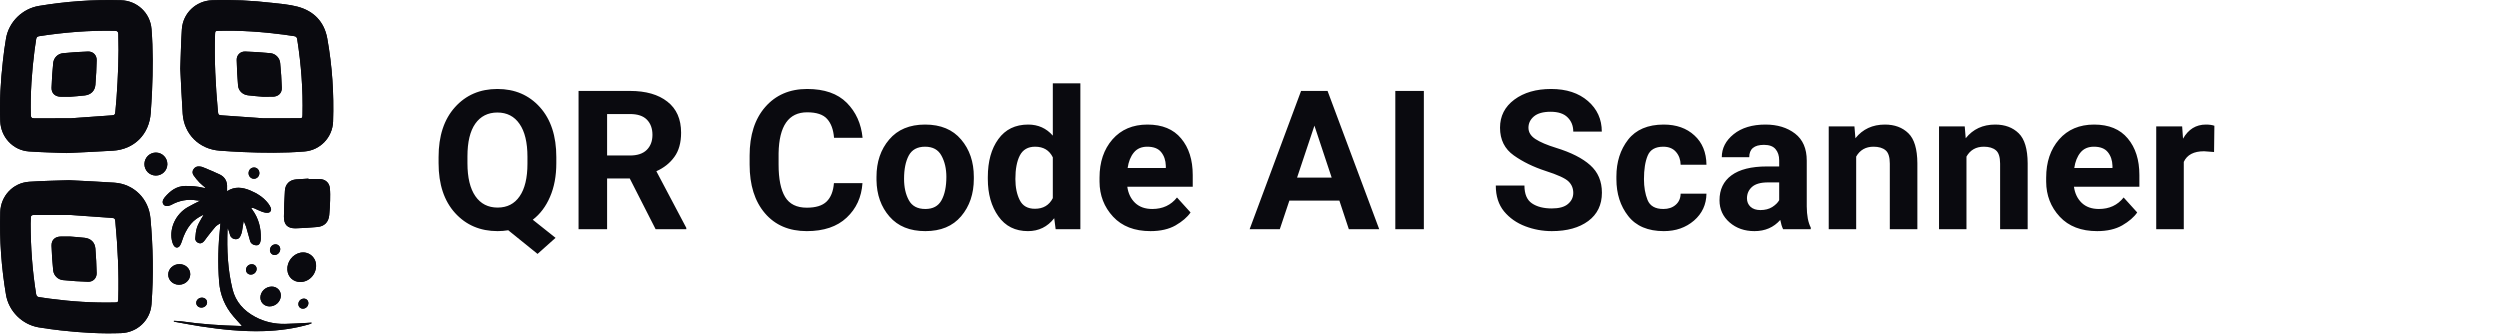
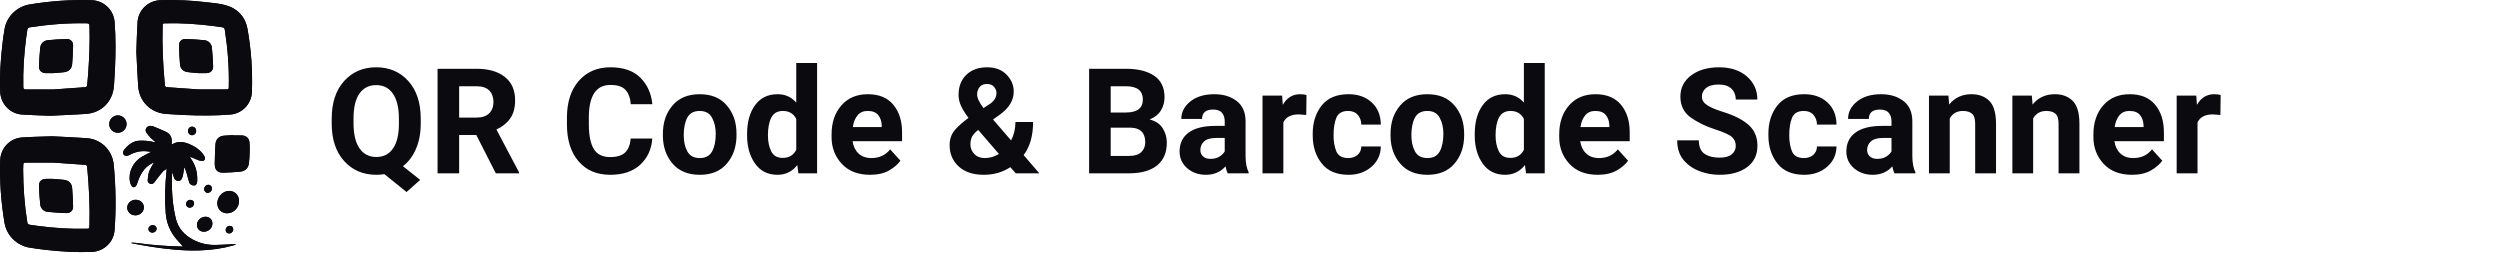
- <svg xmlns="http://www.w3.org/2000/svg" viewBox="0 0 360 48" fill="#0A0A0F">
+ <svg xmlns="http://www.w3.org/2000/svg" viewBox="0 0 476 48" fill="#0A0A0F">
  <g>
    <g>
      <g>
        <path d="M27.396 39.508C27.408 38.693 26.721 38.039 25.85 38.034C24.965 38.028 24.231 38.701 24.223 39.526C24.214 40.34 24.9 40.995 25.769 41.002C26.648 41.01 27.385 40.334 27.395 39.508L27.396 39.508Z" />
        <path d="M37.351 24.933C37.354 24.482 37.025 24.127 36.597 24.118C36.153 24.109 35.802 24.462 35.795 24.926C35.788 25.368 36.126 25.733 36.552 25.742C36.99 25.753 37.349 25.39 37.352 24.933H37.351Z" />
        <path d="M29.82 43.546C29.82 43.157 29.495 42.86 29.07 42.863C28.635 42.866 28.27 43.193 28.259 43.591C28.249 43.979 28.573 44.289 28.993 44.294C29.442 44.299 29.819 43.958 29.82 43.547V43.546Z" />
        <path d="M44.286 46.491C43.206 46.543 42.126 46.622 41.046 46.641C39.537 46.668 38.104 46.354 36.757 45.636C35.096 44.75 33.925 43.467 33.474 41.62C32.788 38.814 32.659 35.955 32.76 33.078C32.763 33.001 32.792 32.924 32.81 32.846C32.956 33.195 33.024 33.544 33.137 33.877C33.259 34.234 33.602 34.45 33.965 34.447C34.326 34.444 34.532 34.23 34.652 33.916C34.722 33.733 34.804 33.551 34.84 33.361C34.931 32.873 35 32.382 35.089 31.825C35.22 32.131 35.36 32.391 35.444 32.669C35.649 33.351 35.817 34.044 36.024 34.727C36.14 35.111 36.586 35.353 37.019 35.312C37.297 35.286 37.48 35.031 37.539 34.588C37.547 34.519 37.554 34.45 37.556 34.381C37.605 32.862 37.252 31.46 36.346 30.218C36.277 30.124 36.216 30.023 36.15 29.926C36.353 29.911 36.507 29.949 36.65 30.011C37.03 30.175 37.398 30.374 37.786 30.511C38.038 30.6 38.325 30.658 38.587 30.633C38.95 30.599 39.129 30.248 38.984 29.911C38.886 29.682 38.754 29.458 38.598 29.262C37.923 28.41 37.034 27.844 36.044 27.431C34.927 26.965 33.809 26.813 32.724 27.52C32.709 27.495 32.698 27.485 32.698 27.476C32.696 27.327 32.686 27.177 32.696 27.029C32.755 26.155 32.408 25.49 31.62 25.113C30.812 24.727 29.978 24.395 29.151 24.05C29.027 23.998 28.882 23.991 28.745 23.973C28.381 23.923 28.093 24.049 27.877 24.35C27.658 24.656 27.692 24.979 27.883 25.256C28.136 25.622 28.426 25.969 28.735 26.289C29 26.566 29.314 26.797 29.607 27.048C29.473 27.083 29.365 27.064 29.26 27.038C28.416 26.835 27.564 26.765 26.693 26.777C25.389 26.794 24.5 27.5 23.718 28.419C23.398 28.796 23.348 29.181 23.532 29.428C23.738 29.705 24.102 29.744 24.575 29.542C24.596 29.533 24.618 29.524 24.638 29.513C25.796 28.871 27.025 28.63 28.337 28.856C28.493 28.883 28.653 28.88 28.841 28.894C28.19 29.231 27.572 29.514 26.99 29.859C25.334 30.84 24.41 32.773 24.736 34.547C24.787 34.825 24.879 35.113 25.026 35.351C25.275 35.755 25.695 35.735 25.936 35.327C26.052 35.131 26.136 34.911 26.205 34.693C26.488 33.795 26.887 32.96 27.494 32.232C27.968 31.663 28.572 31.277 29.223 30.957C29.246 30.978 29.269 30.998 29.293 31.019C29.231 31.11 29.158 31.196 29.107 31.293C28.854 31.769 28.541 32.226 28.375 32.731C28.208 33.235 28.159 33.785 28.121 34.319C28.098 34.655 28.325 34.905 28.653 35.008C28.957 35.103 29.192 34.941 29.383 34.728C29.535 34.557 29.652 34.355 29.795 34.175C30.2 33.66 30.594 33.136 31.025 32.645C31.195 32.451 31.452 32.334 31.742 32.133C31.727 32.35 31.723 32.452 31.712 32.552C31.421 35.226 31.346 37.903 31.554 40.586C31.7 42.459 32.386 44.114 33.605 45.544C33.995 46.003 34.41 46.443 34.838 46.917C34.757 46.926 34.694 46.941 34.632 46.94C31.787 46.873 28.952 46.677 26.135 46.27C25.775 46.218 25.406 46.22 25.042 46.196C25.04 46.229 25.038 46.264 25.036 46.298C25.157 46.325 25.277 46.359 25.4 46.38C26.545 46.583 27.686 46.804 28.835 46.981C31.877 47.449 34.93 47.774 38.016 47.676C40.199 47.607 42.35 47.314 44.454 46.716C44.599 46.675 44.736 46.601 44.876 46.542C44.868 46.514 44.861 46.485 44.854 46.456C44.666 46.467 44.477 46.48 44.289 46.489L44.286 46.491Z" />
        <path d="M12.68 7.422C11.475 7.459 10.269 7.538 9.07 7.661C8.323 7.736 7.738 8.323 7.662 9.071C7.54 10.258 7.459 11.453 7.424 12.646C7.401 13.433 7.949 13.918 8.741 13.928C9.19 13.933 9.638 13.928 10.129 13.928C10.799 13.871 11.511 13.83 12.218 13.742C13.088 13.635 13.664 13.085 13.738 12.214C13.839 11.035 13.893 9.85 13.92 8.668C13.936 7.942 13.406 7.4 12.68 7.422ZM12.68 7.422C11.475 7.459 10.269 7.538 9.07 7.661C8.323 7.736 7.738 8.323 7.662 9.071C7.54 10.258 7.459 11.453 7.424 12.646C7.401 13.433 7.949 13.918 8.741 13.928C9.19 13.933 9.638 13.928 10.129 13.928C10.799 13.871 11.511 13.83 12.218 13.742C13.088 13.635 13.664 13.085 13.738 12.214C13.839 11.035 13.893 9.85 13.92 8.668C13.936 7.942 13.406 7.4 12.68 7.422ZM21.818 4.181C21.634 1.864 19.752 0.101 17.413 0.033C13.456 -0.081 9.523 0.201 5.62 0.85C3.223 1.25 1.3 3.13 0.873 5.501C0.676 6.598 0.538 7.707 0.414 8.816C0.092 11.69 -0.08 14.573 0.036 17.466C0.129 19.77 1.881 21.644 4.17 21.807C5.948 21.933 7.733 21.963 9.608 22.038C11.772 21.93 14.025 21.839 16.276 21.698C19.344 21.506 21.497 19.33 21.707 16.255C21.779 15.198 21.848 14.142 21.895 13.084C22.023 10.115 22.053 7.146 21.818 4.181ZM16.78 14.141C16.735 14.771 16.676 15.401 16.616 16.031C16.567 16.529 16.522 16.582 16.035 16.617C13.844 16.777 11.652 16.928 10.167 17.033C7.938 17.033 6.42 17.026 4.903 17.038C4.555 17.041 4.447 16.905 4.439 16.567C4.361 13.43 4.578 10.312 4.978 7.204C5.047 6.68 5.14 6.158 5.208 5.634C5.241 5.376 5.378 5.249 5.626 5.211C9.249 4.652 12.891 4.356 16.559 4.437C16.89 4.445 17.025 4.548 17.037 4.898C17.137 7.984 16.993 11.063 16.78 14.141ZM12.68 7.422C11.475 7.459 10.269 7.538 9.07 7.661C8.323 7.736 7.738 8.323 7.662 9.071C7.54 10.258 7.459 11.453 7.424 12.646C7.401 13.433 7.949 13.918 8.741 13.928C9.19 13.933 9.638 13.928 10.129 13.928C10.799 13.871 11.511 13.83 12.218 13.742C13.088 13.635 13.664 13.085 13.738 12.214C13.839 11.035 13.893 9.85 13.92 8.668C13.936 7.942 13.406 7.4 12.68 7.422ZM12.68 7.422C11.475 7.459 10.269 7.538 9.07 7.661C8.323 7.736 7.738 8.323 7.662 9.071C7.54 10.258 7.459 11.453 7.424 12.646C7.401 13.433 7.949 13.918 8.741 13.928C9.19 13.933 9.638 13.928 10.129 13.928C10.799 13.871 11.511 13.83 12.218 13.742C13.088 13.635 13.664 13.085 13.738 12.214C13.839 11.035 13.893 9.85 13.92 8.668C13.936 7.942 13.406 7.4 12.68 7.422ZM12.68 7.422C11.475 7.459 10.269 7.538 9.07 7.661C8.323 7.736 7.738 8.323 7.662 9.071C7.54 10.258 7.459 11.453 7.424 12.646C7.401 13.433 7.949 13.918 8.741 13.928C9.19 13.933 9.638 13.928 10.129 13.928C10.799 13.871 11.511 13.83 12.218 13.742C13.088 13.635 13.664 13.085 13.738 12.214C13.839 11.035 13.893 9.85 13.92 8.668C13.936 7.942 13.406 7.4 12.68 7.422Z" />
        <path d="M24.1 23.652C24.114 22.733 23.364 21.969 22.448 21.969C21.546 21.969 20.804 22.712 20.797 23.619C20.791 24.531 21.518 25.27 22.43 25.277C23.343 25.285 24.085 24.562 24.1 23.651V23.652Z" />
        <path d="M13.734 35.775C13.835 36.955 13.889 38.139 13.917 39.322C13.934 40.049 13.402 40.596 12.68 40.573C11.474 40.535 10.268 40.457 9.068 40.335C8.326 40.26 7.733 39.663 7.658 38.925C7.538 37.748 7.454 36.565 7.421 35.382C7.397 34.546 7.933 34.07 8.77 34.062C9.207 34.059 9.644 34.062 10.117 34.062C10.793 34.12 11.506 34.161 12.214 34.247C13.081 34.352 13.658 34.903 13.734 35.775Z" />
        <path d="M21.667 31.439C21.405 28.585 19.254 26.495 16.461 26.302C14.304 26.152 12.142 26.067 9.935 25.951C8.046 26.02 6.111 26.04 4.184 26.174C1.868 26.336 0.11 28.216 0.037 30.536C-0.089 34.529 0.197 38.496 0.861 42.433C1.265 44.828 3.201 46.742 5.589 47.141C6.655 47.32 7.728 47.46 8.801 47.582C11.674 47.908 14.556 48.075 17.45 47.967C19.762 47.88 21.644 46.124 21.816 43.82C22.123 39.69 22.044 35.559 21.667 31.439ZM17.029 43.076C17.017 43.5 16.973 43.542 16.544 43.553C13.419 43.626 10.309 43.425 7.212 43.013C6.688 42.944 6.166 42.857 5.642 42.788C5.375 42.753 5.246 42.622 5.202 42.349C4.659 38.989 4.419 35.606 4.41 32.206C4.41 31.918 4.443 31.631 4.44 31.343C4.437 31.06 4.57 30.957 4.841 30.957C6.394 30.962 7.948 30.96 10.222 30.96C11.686 31.062 13.867 31.213 16.047 31.373C16.52 31.408 16.568 31.466 16.612 31.938C16.956 35.643 17.141 39.354 17.029 43.076Z" />
        <path d="M39.709 35.184C39.273 35.164 38.901 35.514 38.874 35.97C38.85 36.372 39.131 36.702 39.514 36.718C39.942 36.736 40.322 36.378 40.351 35.928C40.378 35.528 40.095 35.201 39.709 35.184Z" />
        <path d="M40.345 9.076C40.464 10.264 40.544 11.458 40.58 12.653C40.603 13.421 40.059 13.91 39.288 13.924C38.828 13.931 38.367 13.926 37.825 13.926C37.172 13.865 36.437 13.819 35.707 13.725C34.933 13.625 34.346 13.078 34.278 12.306C34.169 11.081 34.111 9.85 34.084 8.622C34.069 7.934 34.603 7.4 35.297 7.422C36.513 7.458 37.731 7.536 38.942 7.658C39.679 7.732 40.271 8.334 40.345 9.076Z" />
        <path d="M47.125 5.527C46.692 3.136 45.184 1.578 42.845 0.959C41.664 0.645 40.419 0.553 39.197 0.412C36.324 0.081 33.44 -0.073 30.547 0.033C28.217 0.119 26.339 1.893 26.186 4.224C26.061 6.106 26.033 7.995 25.962 9.89C26.074 12.058 26.155 14.233 26.308 16.402C26.513 19.331 28.697 21.48 31.632 21.695C32.722 21.774 33.814 21.844 34.906 21.891C37.886 22.019 40.868 22.052 43.844 21.812C46.116 21.629 47.887 19.776 47.965 17.492C48.101 13.475 47.84 9.479 47.125 5.527ZM43.559 16.543C43.548 16.978 43.516 17.023 43.084 17.025C41.577 17.031 40.07 17.027 37.859 17.027C36.367 16.923 34.175 16.772 31.983 16.614C31.467 16.576 31.426 16.533 31.378 16.014C31.038 12.32 30.848 8.622 30.968 4.911C30.982 4.483 31.019 4.45 31.456 4.439C34.592 4.354 37.711 4.575 40.82 4.978C41.333 5.045 41.843 5.136 42.356 5.202C42.626 5.237 42.753 5.371 42.797 5.641C43.364 9.253 43.646 12.885 43.559 16.543Z" />
        <path d="M43.25 36.391C42.131 36.619 41.295 37.727 41.38 38.87C41.454 39.889 42.229 40.609 43.252 40.607C44.545 40.605 45.597 39.449 45.512 38.123C45.437 36.95 44.402 36.157 43.251 36.392L43.25 36.391Z" />
        <path d="M46.072 25.787C45.521 25.769 44.968 25.783 44.416 25.783C44.416 25.762 44.416 25.741 44.415 25.721C43.829 25.758 43.244 25.784 42.659 25.831C41.703 25.908 41.083 26.503 41.024 27.47C40.949 28.709 40.896 29.952 40.886 31.194C40.877 32.365 41.414 32.9 42.58 32.877C43.613 32.856 44.646 32.774 45.677 32.688C46.707 32.601 47.31 31.998 47.411 30.965C47.479 30.268 47.519 29.566 47.536 28.865C47.551 28.268 47.559 27.666 47.497 27.074C47.415 26.309 46.842 25.814 46.072 25.788V25.787Z" />
        <path d="M44.407 43.664C44.411 43.286 44.139 43.004 43.766 43C43.34 42.996 42.969 43.359 42.966 43.782C42.965 44.161 43.235 44.441 43.609 44.447C44.034 44.453 44.403 44.093 44.407 43.663V43.664Z" />
        <path d="M36.237 38.05C35.785 38.059 35.422 38.425 35.427 38.864C35.431 39.26 35.735 39.547 36.142 39.54C36.581 39.532 36.958 39.153 36.956 38.722C36.954 38.331 36.645 38.043 36.238 38.05H36.237Z" />
        <path d="M39.133 41.269C38.251 41.269 37.495 41.998 37.497 42.85C37.498 43.565 38.067 44.114 38.812 44.119C39.686 44.126 40.427 43.424 40.442 42.577C40.454 41.837 39.887 41.271 39.133 41.27V41.269Z" />
        <path d="M21.667 31.439C21.405 28.585 19.254 26.495 16.461 26.302C14.304 26.152 12.142 26.067 9.935 25.951C8.046 26.02 6.111 26.04 4.184 26.174C1.868 26.336 0.11 28.216 0.037 30.536C-0.089 34.529 0.197 38.496 0.861 42.433C1.265 44.828 3.201 46.742 5.589 47.141C6.655 47.32 7.728 47.46 8.801 47.582C11.674 47.908 14.556 48.075 17.45 47.967C19.762 47.88 21.644 46.124 21.816 43.82C22.123 39.69 22.044 35.559 21.667 31.439ZM17.029 43.076C17.017 43.5 16.973 43.542 16.544 43.553C13.419 43.626 10.309 43.425 7.212 43.013C6.688 42.944 6.166 42.857 5.642 42.788C5.375 42.753 5.246 42.622 5.202 42.349C4.659 38.989 4.419 35.606 4.41 32.206C4.41 31.918 4.443 31.631 4.44 31.343C4.437 31.06 4.57 30.957 4.841 30.957C6.394 30.962 7.948 30.96 10.222 30.96C11.686 31.062 13.867 31.213 16.047 31.373C16.52 31.408 16.568 31.466 16.612 31.938C16.956 35.643 17.141 39.354 17.029 43.076Z" />
        <path d="M47.125 5.527C46.692 3.136 45.184 1.578 42.845 0.959C41.664 0.645 40.419 0.553 39.197 0.412C36.324 0.081 33.44 -0.073 30.547 0.033C28.217 0.119 26.339 1.893 26.186 4.224C26.061 6.106 26.033 7.995 25.962 9.89C26.074 12.058 26.155 14.233 26.308 16.402C26.513 19.331 28.697 21.48 31.632 21.695C32.722 21.774 33.814 21.844 34.906 21.891C37.886 22.019 40.868 22.052 43.844 21.812C46.116 21.629 47.887 19.776 47.965 17.492C48.101 13.475 47.84 9.479 47.125 5.527ZM43.559 16.543C43.548 16.978 43.516 17.023 43.084 17.025C41.577 17.031 40.07 17.027 37.859 17.027C36.367 16.923 34.175 16.772 31.983 16.614C31.467 16.576 31.426 16.533 31.378 16.014C31.038 12.32 30.848 8.622 30.968 4.911C30.982 4.483 31.019 4.45 31.456 4.439C34.592 4.354 37.711 4.575 40.82 4.978C41.333 5.045 41.843 5.136 42.356 5.202C42.626 5.237 42.753 5.371 42.797 5.641C43.364 9.253 43.646 12.885 43.559 16.543Z" />
        <path d="M21.818 4.181C21.634 1.864 19.752 0.101 17.413 0.033C13.456 -0.081 9.523 0.201 5.62 0.85C3.223 1.25 1.3 3.13 0.873 5.501C0.676 6.598 0.538 7.707 0.414 8.816C0.092 11.69 -0.08 14.573 0.036 17.466C0.129 19.77 1.881 21.644 4.17 21.807C5.948 21.933 7.733 21.963 9.608 22.038C11.772 21.93 14.025 21.839 16.276 21.698C19.344 21.506 21.497 19.33 21.707 16.255C21.779 15.198 21.848 14.142 21.895 13.084C22.023 10.115 22.053 7.146 21.818 4.181ZM16.78 14.141C16.735 14.771 16.676 15.401 16.616 16.031C16.567 16.529 16.522 16.582 16.035 16.617C13.844 16.777 11.652 16.928 10.167 17.033C7.938 17.033 6.42 17.026 4.903 17.038C4.555 17.041 4.447 16.905 4.439 16.567C4.361 13.43 4.578 10.312 4.978 7.204C5.047 6.68 5.14 6.158 5.208 5.634C5.241 5.376 5.378 5.249 5.626 5.211C9.249 4.652 12.891 4.356 16.559 4.437C16.89 4.445 17.025 4.548 17.037 4.898C17.137 7.984 16.993 11.063 16.78 14.141Z" />
        <path d="M29.224 30.959C28.573 31.28 27.97 31.664 27.495 32.234C26.887 32.962 26.489 33.797 26.206 34.695C26.137 34.913 26.053 35.133 25.937 35.329C25.696 35.737 25.276 35.757 25.027 35.353C24.88 35.115 24.788 34.827 24.737 34.549C24.411 32.775 25.335 30.842 26.991 29.86C27.573 29.516 28.191 29.233 28.842 28.896C28.654 28.882 28.494 28.885 28.338 28.858C27.025 28.632 25.797 28.873 24.639 29.515C24.619 29.526 24.597 29.534 24.576 29.544C24.104 29.746 23.739 29.706 23.533 29.43C23.348 29.182 23.398 28.798 23.72 28.421C24.501 27.502 25.39 26.796 26.694 26.779C27.565 26.767 28.417 26.837 29.261 27.04C29.366 27.066 29.474 27.085 29.608 27.05C29.315 26.798 29.001 26.568 28.735 26.291C28.427 25.97 28.137 25.624 27.884 25.258C27.692 24.981 27.659 24.658 27.878 24.352C28.094 24.051 28.382 23.926 28.746 23.975C28.882 23.993 29.027 24 29.152 24.052C29.979 24.398 30.813 24.729 31.621 25.115C32.41 25.492 32.757 26.157 32.697 27.031C32.688 27.179 32.697 27.329 32.699 27.478C32.699 27.487 32.71 27.497 32.725 27.522C33.811 26.814 34.928 26.967 36.045 27.433C37.035 27.846 37.925 28.412 38.599 29.264C38.755 29.46 38.886 29.684 38.985 29.913C39.13 30.25 38.952 30.601 38.588 30.635C38.326 30.66 38.04 30.602 37.787 30.513C37.398 30.376 37.031 30.177 36.651 30.013C36.508 29.952 36.353 29.913 36.151 29.928C36.217 30.025 36.278 30.125 36.347 30.22C37.254 31.462 37.606 32.864 37.557 34.383C37.555 34.452 37.548 34.521 37.54 34.59C37.481 35.033 37.298 35.288 37.02 35.314C36.588 35.356 36.141 35.113 36.025 34.729C35.818 34.046 35.65 33.353 35.445 32.67C35.361 32.393 35.22 32.133 35.09 31.827C35.001 32.383 34.933 32.875 34.841 33.363C34.806 33.553 34.723 33.735 34.653 33.917C34.532 34.232 34.327 34.446 33.965 34.449C33.603 34.453 33.26 34.236 33.138 33.879C33.024 33.545 32.956 33.197 32.811 32.848C32.793 32.926 32.763 33.003 32.761 33.08C32.66 35.956 32.788 38.815 33.475 41.622C33.926 43.468 35.097 44.753 36.758 45.638C38.104 46.356 39.538 46.67 41.047 46.643C42.128 46.624 43.207 46.545 44.287 46.492C44.475 46.483 44.664 46.47 44.852 46.46C44.859 46.489 44.867 46.517 44.874 46.546C44.734 46.605 44.597 46.679 44.453 46.72C42.348 47.318 40.197 47.611 38.014 47.68C34.929 47.778 31.876 47.453 28.833 46.985C27.685 46.808 26.543 46.587 25.398 46.384C25.276 46.362 25.156 46.329 25.034 46.301C25.036 46.268 25.038 46.233 25.04 46.2C25.405 46.223 25.773 46.222 26.133 46.274C28.951 46.68 31.785 46.876 34.63 46.944C34.692 46.946 34.756 46.93 34.836 46.921C34.408 46.445 33.993 46.007 33.603 45.548C32.384 44.118 31.698 42.462 31.552 40.59C31.344 37.907 31.419 35.229 31.71 32.556C31.721 32.455 31.725 32.354 31.74 32.137C31.45 32.338 31.193 32.455 31.023 32.648C30.592 33.14 30.198 33.664 29.793 34.179C29.651 34.359 29.533 34.561 29.381 34.732C29.191 34.945 28.954 35.107 28.651 35.012C28.323 34.909 28.096 34.659 28.119 34.323C28.157 33.788 28.206 33.238 28.373 32.735C28.539 32.23 28.852 31.772 29.105 31.297C29.157 31.2 29.229 31.114 29.291 31.023C29.268 31.002 29.245 30.982 29.221 30.961L29.224 30.959Z" />
        <path d="M44.417 25.783C44.969 25.783 45.521 25.769 46.073 25.787C46.842 25.813 47.416 26.308 47.498 27.073C47.56 27.665 47.552 28.267 47.537 28.864C47.519 29.565 47.48 30.267 47.412 30.965C47.311 31.997 46.707 32.6 45.678 32.687C44.647 32.773 43.614 32.856 42.581 32.876C41.415 32.899 40.877 32.365 40.887 31.193C40.897 29.952 40.95 28.709 41.025 27.469C41.085 26.503 41.704 25.907 42.66 25.831C43.245 25.783 43.831 25.757 44.416 25.72C44.416 25.741 44.416 25.762 44.417 25.782V25.783Z" />
        <path d="M43.251 40.606C42.229 40.608 41.453 39.889 41.379 38.869C41.295 37.726 42.131 36.618 43.249 36.39C44.4 36.156 45.435 36.949 45.51 38.121C45.595 39.447 44.543 40.603 43.25 40.605L43.251 40.606Z" />
        <path d="M22.43 25.279C21.517 25.271 20.79 24.532 20.797 23.62C20.804 22.712 21.546 21.97 22.448 21.97C23.364 21.97 24.114 22.733 24.1 23.653C24.085 24.564 23.343 25.287 22.43 25.279V25.279Z" />
        <path d="M25.769 41.002C24.9 40.995 24.214 40.34 24.223 39.526C24.231 38.701 24.965 38.029 25.85 38.034C26.721 38.04 27.408 38.694 27.396 39.508C27.385 40.333 26.648 41.009 25.77 41.001L25.769 41.002Z" />
        <path d="M38.812 44.119C38.068 44.114 37.499 43.565 37.497 42.85C37.495 41.998 38.251 41.268 39.133 41.269C39.887 41.269 40.455 41.837 40.442 42.576C40.427 43.423 39.686 44.125 38.812 44.118V44.119Z" />
        <path d="M37.351 24.933C37.349 25.39 36.989 25.753 36.551 25.742C36.126 25.732 35.788 25.368 35.794 24.926C35.801 24.462 36.152 24.109 36.596 24.118C37.024 24.127 37.353 24.483 37.35 24.933H37.351Z" />
        <path d="M38.874 35.969C38.902 35.513 39.273 35.164 39.709 35.183C40.096 35.2 40.378 35.527 40.351 35.927C40.322 36.377 39.941 36.735 39.514 36.717C39.131 36.7 38.85 36.371 38.874 35.969Z" />
        <path d="M36.142 39.54C35.736 39.547 35.431 39.26 35.427 38.864C35.422 38.425 35.785 38.06 36.237 38.05C36.645 38.042 36.954 38.331 36.955 38.722C36.957 39.154 36.58 39.532 36.141 39.54H36.142Z" />
        <path d="M28.993 44.293C28.572 44.288 28.249 43.978 28.259 43.59C28.27 43.193 28.635 42.865 29.07 42.862C29.495 42.859 29.82 43.157 29.82 43.545C29.82 43.956 29.442 44.297 28.993 44.292V44.293Z" />
        <path d="M43.766 43C44.139 43.004 44.411 43.286 44.407 43.664C44.403 44.093 44.034 44.454 43.609 44.448C43.235 44.441 42.965 44.162 42.966 43.783C42.969 43.36 43.34 42.996 43.766 43.001V43Z" />
        <path d="M13.917 39.322C13.934 40.049 13.402 40.596 12.68 40.573C11.474 40.535 10.268 40.457 9.068 40.335C8.326 40.26 7.733 39.663 7.658 38.925C7.538 37.748 7.454 36.565 7.421 35.382C7.397 34.546 7.933 34.07 8.77 34.062C9.207 34.059 9.644 34.062 10.117 34.062C10.793 34.12 11.506 34.161 12.214 34.247C13.081 34.352 13.658 34.903 13.734 35.775C13.835 36.955 13.889 38.139 13.917 39.322Z" />
        <path d="M40.58 12.653C40.603 13.421 40.059 13.91 39.288 13.924C38.828 13.931 38.367 13.926 37.825 13.926C37.172 13.865 36.437 13.819 35.707 13.725C34.933 13.625 34.346 13.078 34.278 12.306C34.169 11.081 34.111 9.85 34.084 8.622C34.069 7.934 34.603 7.4 35.297 7.422C36.513 7.458 37.731 7.536 38.942 7.658C39.679 7.732 40.271 8.334 40.345 9.076C40.464 10.264 40.544 11.458 40.58 12.653Z" />
        <path d="M13.92 8.668C13.893 9.85 13.839 11.035 13.738 12.214C13.664 13.085 13.088 13.635 12.218 13.742C11.511 13.83 10.799 13.871 10.129 13.928C9.638 13.928 9.19 13.933 8.741 13.928C7.949 13.918 7.401 13.433 7.424 12.646C7.459 11.453 7.54 10.258 7.662 9.071C7.738 8.323 8.323 7.736 9.07 7.661C10.269 7.538 11.475 7.459 12.68 7.422C13.406 7.4 13.936 7.942 13.92 8.668Z" />
      </g>
    </g>
  </g>
-   <text x="62" y="33" font-family="-apple-system,BlinkMacSystemFont,'Segoe UI',Roboto,Helvetica,Arial,sans-serif" font-size="28" font-weight="700" letter-spacing="0.2" fill="#0A0A0F">QR Code AI Scanner</text>
+   <text x="62" y="33" font-family="-apple-system,BlinkMacSystemFont,'Segoe UI',Roboto,Helvetica,Arial,sans-serif" font-size="28" font-weight="700" letter-spacing="0.2" fill="#0A0A0F">QR Code &amp; Barcode Scanner</text>
</svg>
